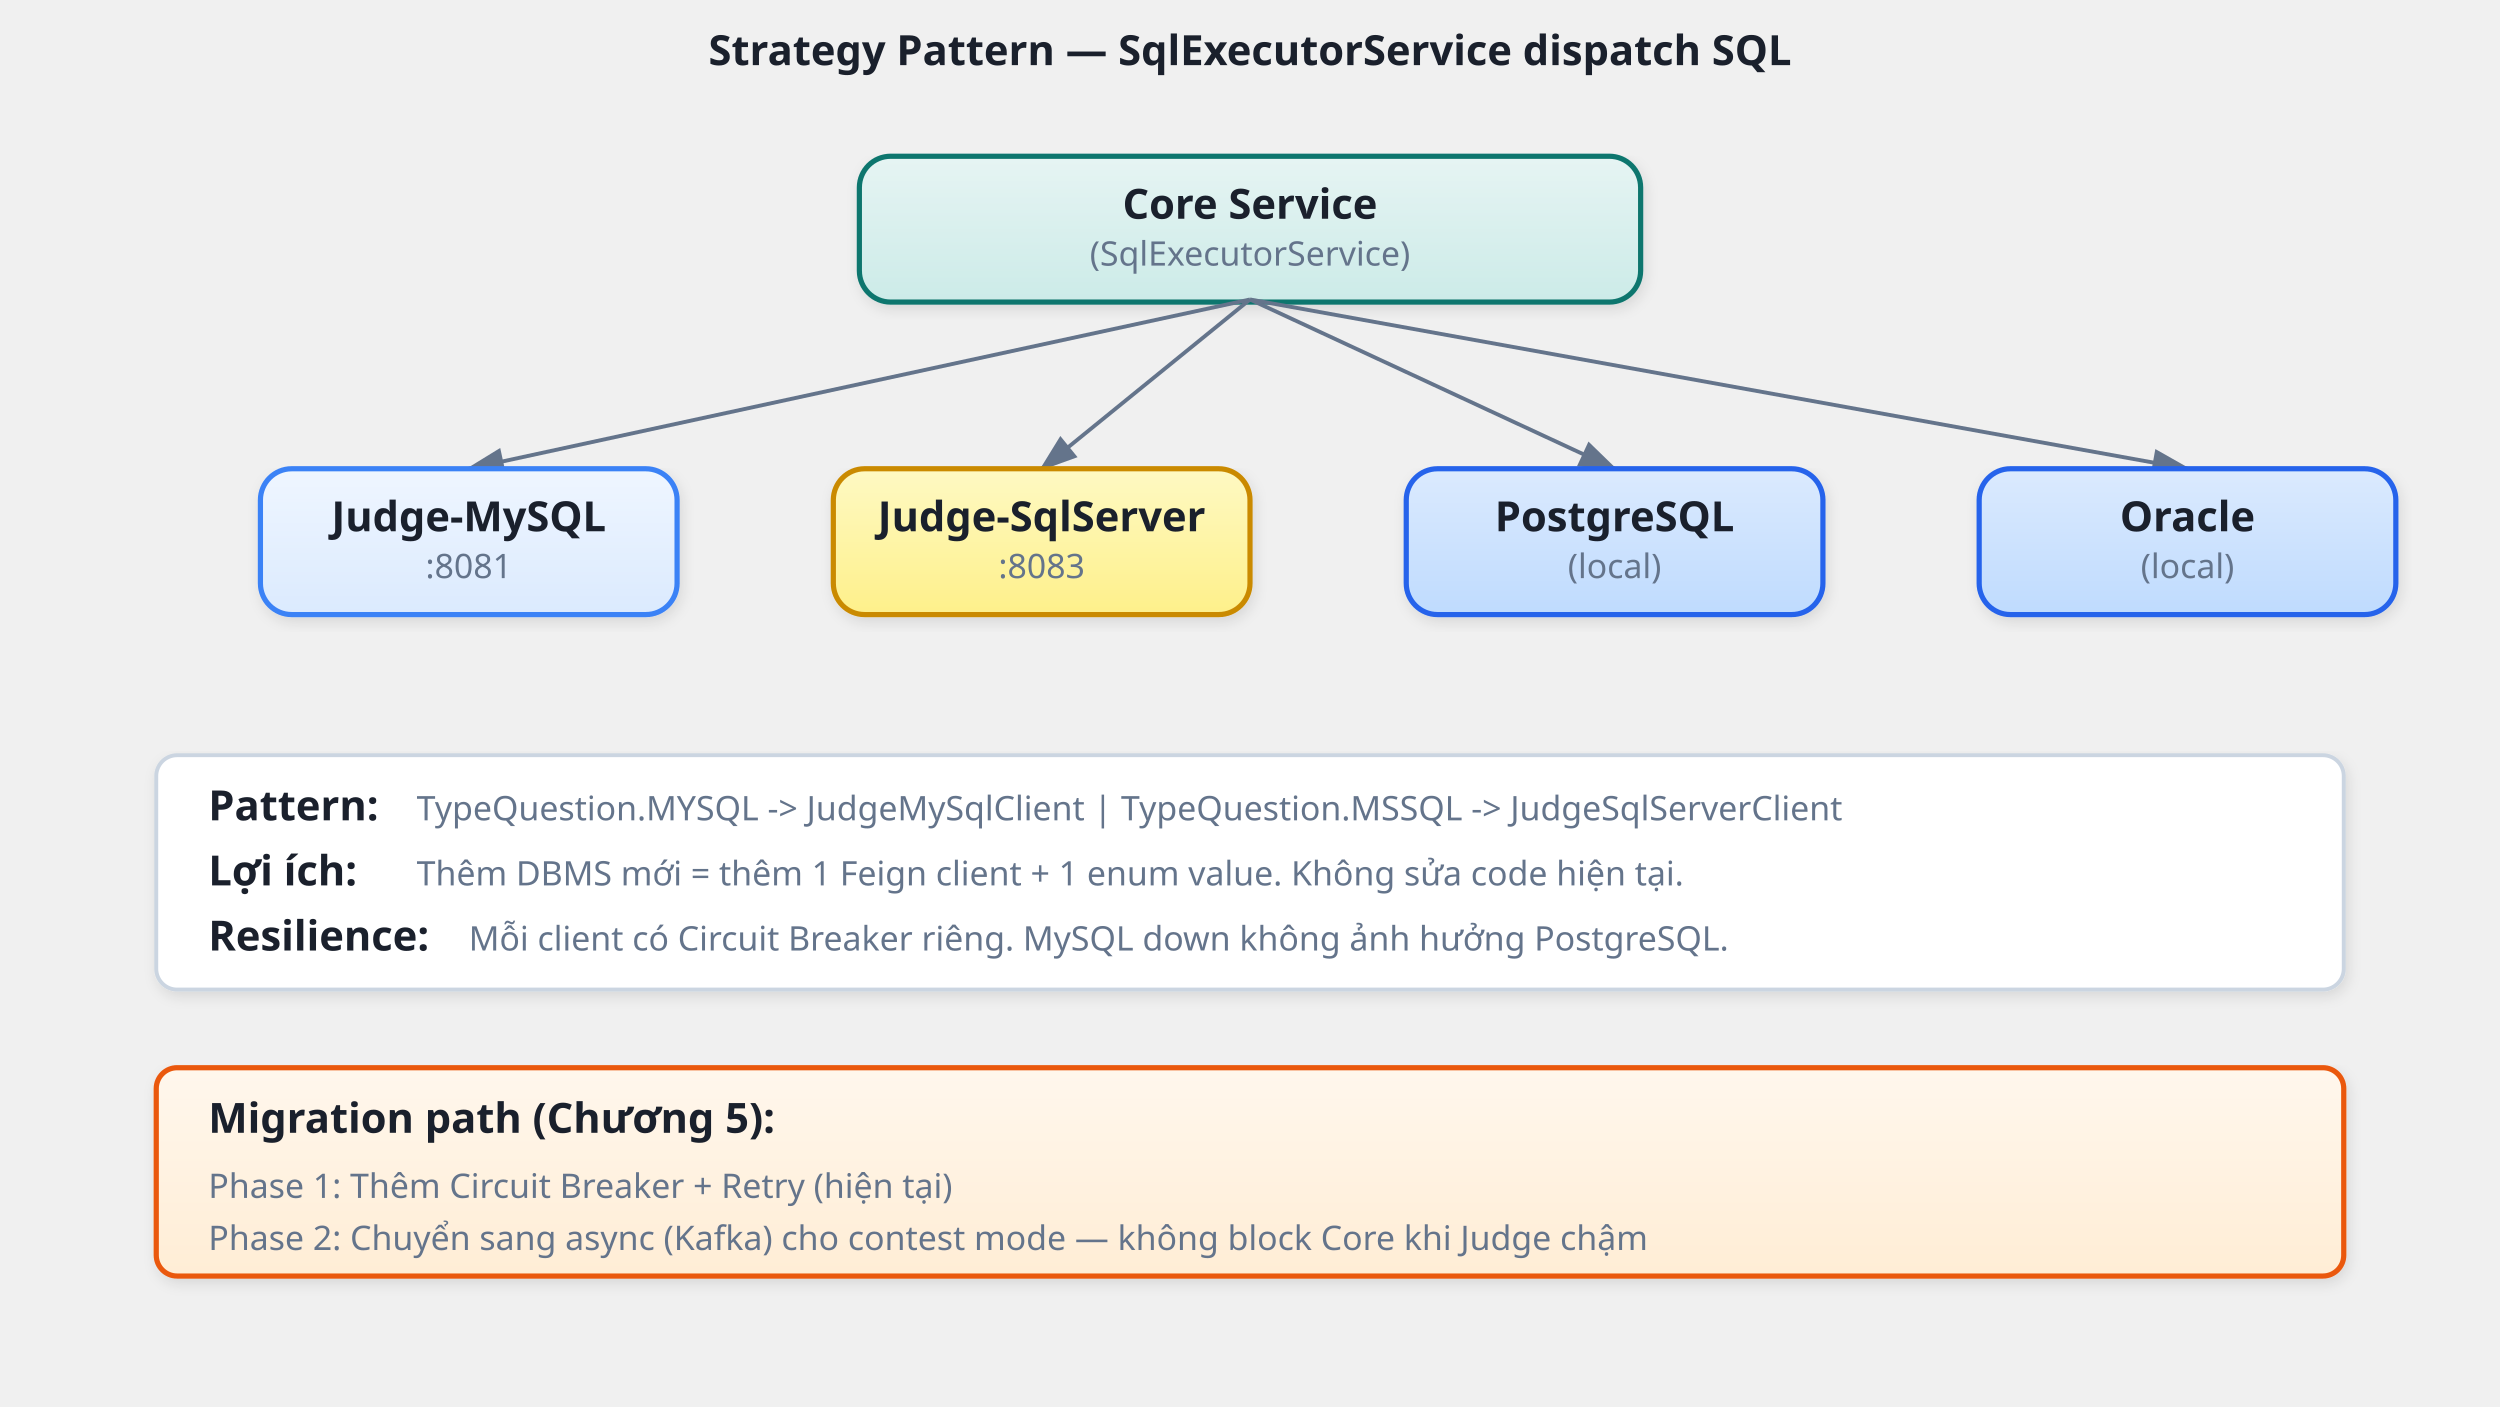
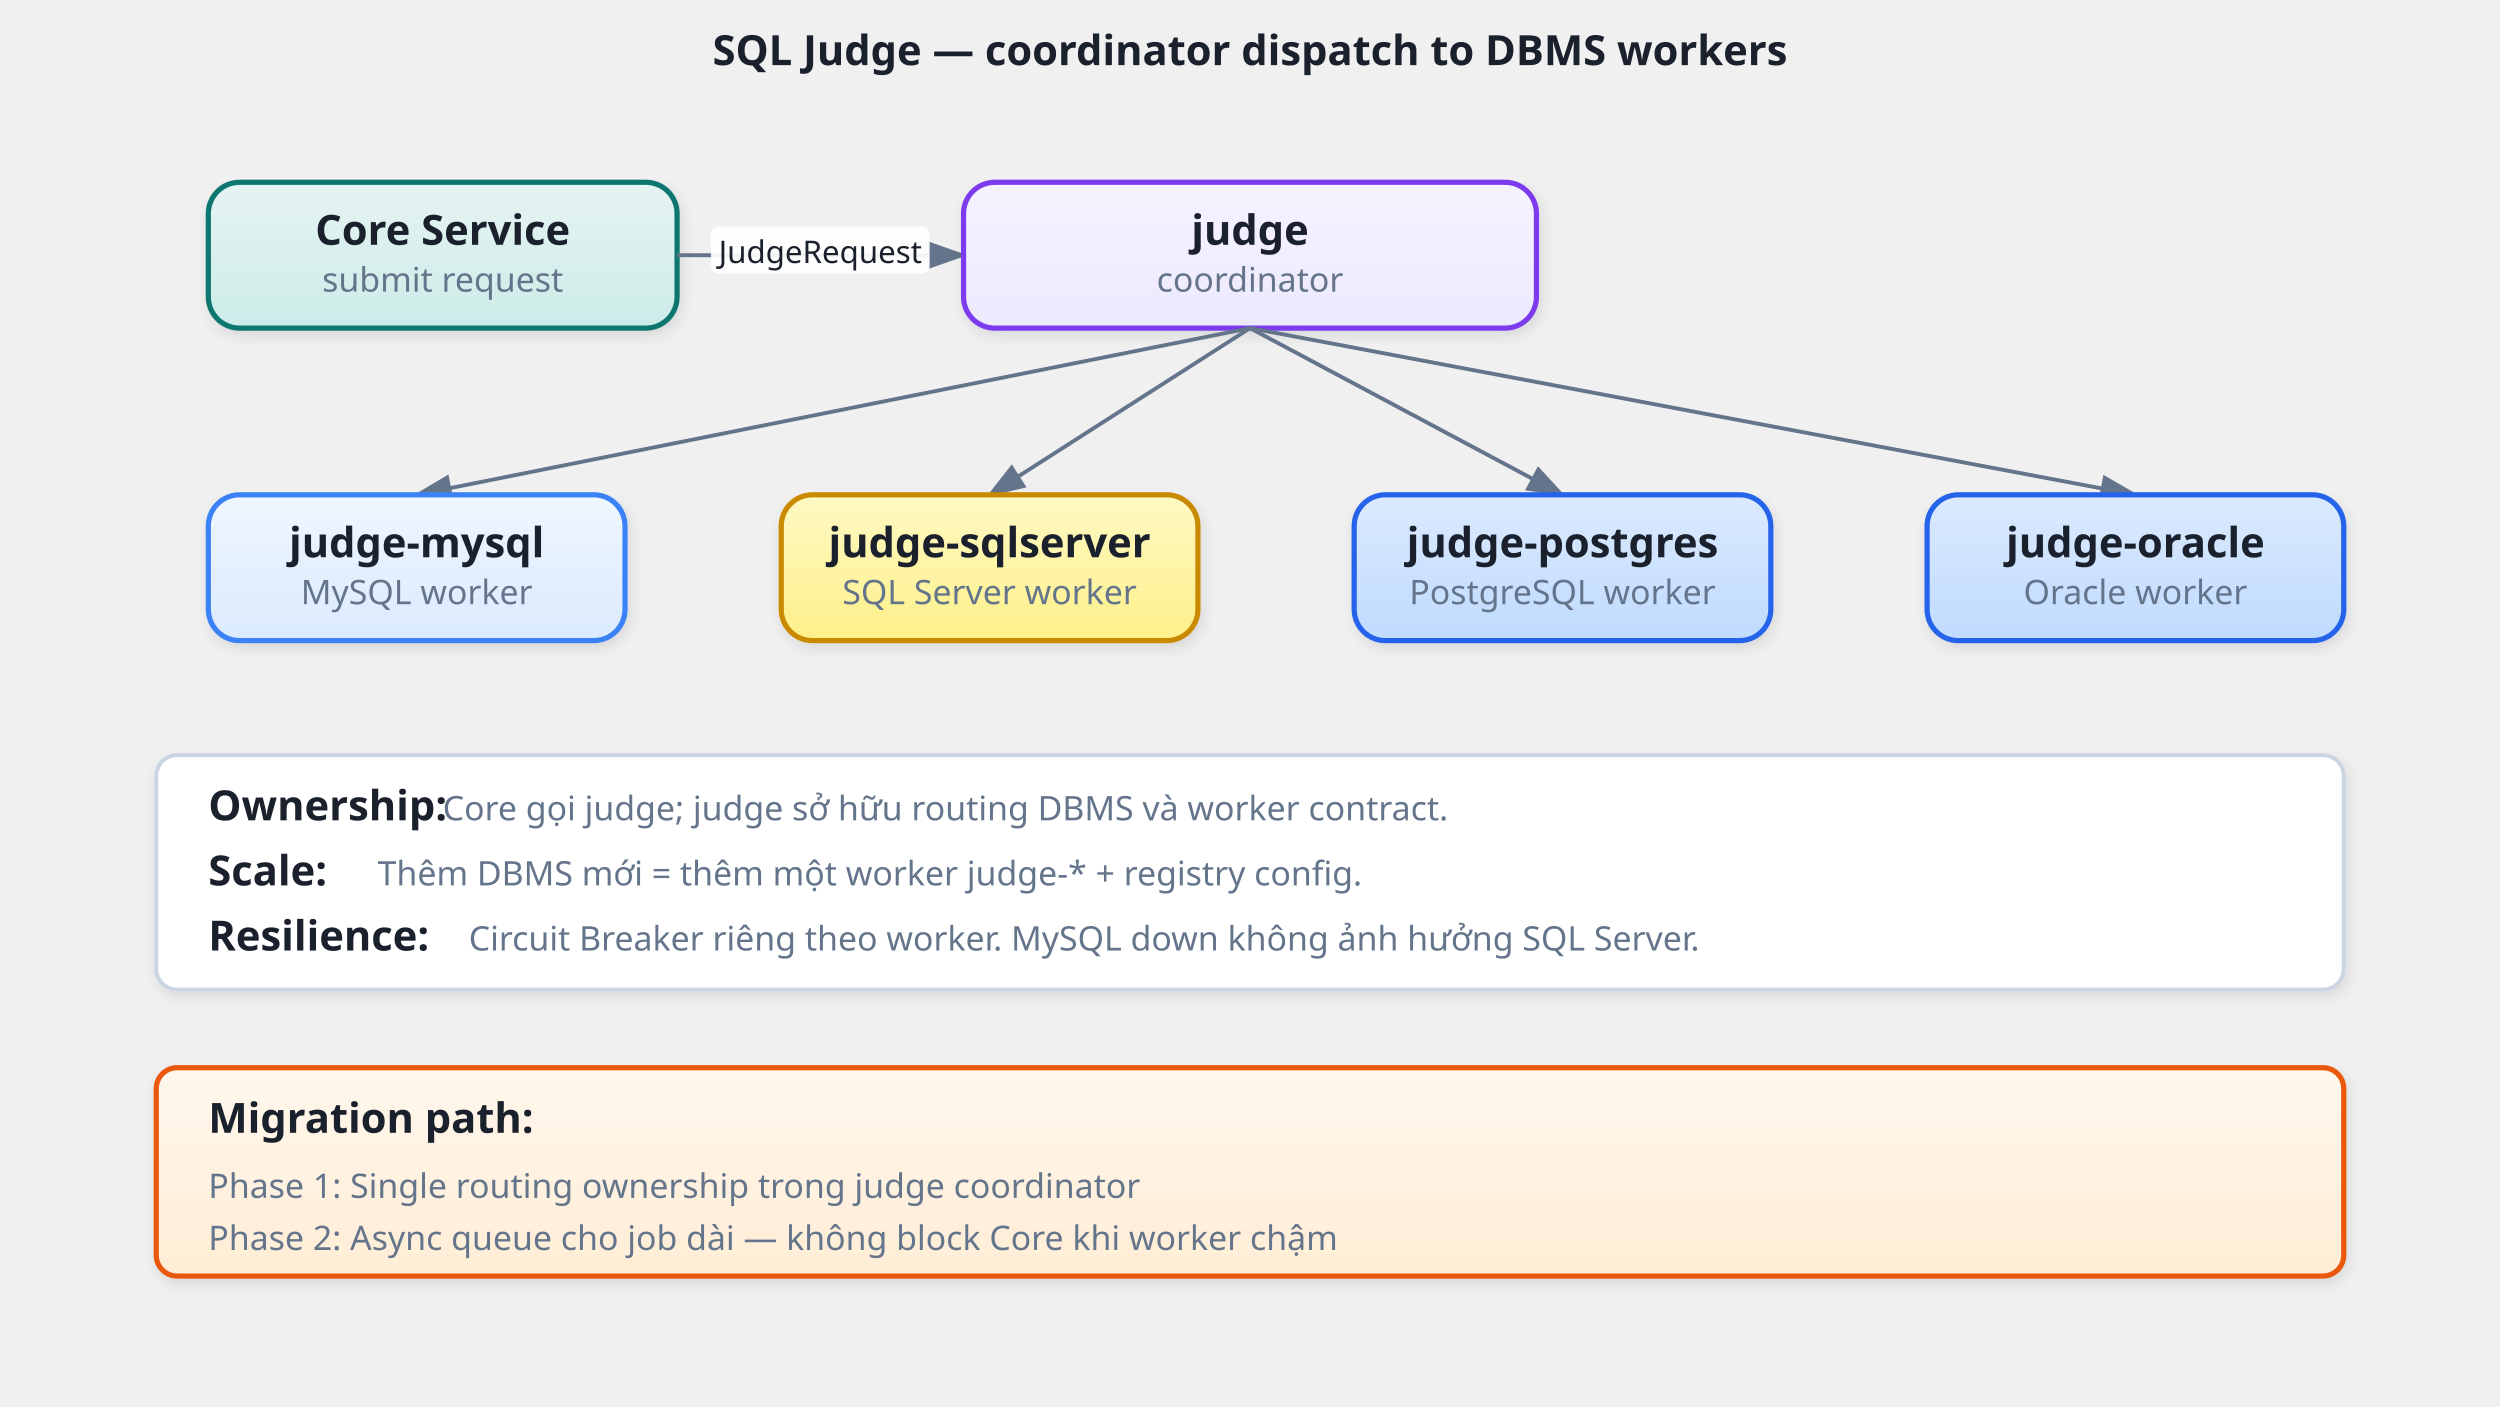
<svg xmlns="http://www.w3.org/2000/svg" viewBox="0 0 960 540" width="100%" height="100%">
  <defs>
    <marker id="arrowhead" markerWidth="10" markerHeight="7" refX="9" refY="3.5" orient="auto">
      <polygon points="0 0, 10 3.5, 0 7" fill="#64748b" />
    </marker>
    <marker id="arrowhead-danger" markerWidth="10" markerHeight="7" refX="9" refY="3.5" orient="auto">
      <polygon points="0 0, 10 3.5, 0 7" fill="#dc2626" />
    </marker>
    <filter id="shadow" x="-4%" y="-4%" width="108%" height="116%">
      <feDropShadow dx="1" dy="2" stdDeviation="2.5" flood-color="#0000001a" />
    </filter>
    <linearGradient id="grad-service" x1="0" y1="0" x2="0" y2="1">
      <stop offset="0%" stop-color="#e6f4f3" />
      <stop offset="100%" stop-color="#ccebe8" />
    </linearGradient>
    <linearGradient id="grad-storage" x1="0" y1="0" x2="0" y2="1">
      <stop offset="0%" stop-color="#dbeafe" />
      <stop offset="100%" stop-color="#bfdbfe" />
    </linearGradient>
    <linearGradient id="grad-event" x1="0" y1="0" x2="0" y2="1">
      <stop offset="0%" stop-color="#fef9c3" />
      <stop offset="100%" stop-color="#fef08a" />
    </linearGradient>
    <linearGradient id="grad-success" x1="0" y1="0" x2="0" y2="1">
      <stop offset="0%" stop-color="#dcfce7" />
      <stop offset="100%" stop-color="#bbf7d0" />
    </linearGradient>
    <linearGradient id="grad-danger" x1="0" y1="0" x2="0" y2="1">
      <stop offset="0%" stop-color="#fee2e2" />
      <stop offset="100%" stop-color="#fecaca" />
    </linearGradient>
    <linearGradient id="grad-warning" x1="0" y1="0" x2="0" y2="1">
      <stop offset="0%" stop-color="#fff7ed" />
      <stop offset="100%" stop-color="#ffedd5" />
    </linearGradient>
    <linearGradient id="grad-info" x1="0" y1="0" x2="0" y2="1">
      <stop offset="0%" stop-color="#eff6ff" />
      <stop offset="100%" stop-color="#dbeafe" />
    </linearGradient>
    <linearGradient id="grad-highlight" x1="0" y1="0" x2="0" y2="1">
      <stop offset="0%" stop-color="#f5f3ff" />
      <stop offset="100%" stop-color="#ede9fe" />
    </linearGradient>
    <linearGradient id="grad-legacy" x1="0" y1="0" x2="0" y2="1">
      <stop offset="0%" stop-color="#f3f4f6" />
      <stop offset="100%" stop-color="#e5e7eb" />
    </linearGradient>
  </defs>
  <style>
    text {
      font-family: 'Segoe UI', system-ui, -apple-system, sans-serif;
      font-size: 14px;
      fill: #1a202c;
    }
    .title { font-weight: 600; font-size: 16px; }
    .small { font-size: 12px; }
    .subtitle { font-size: 13px; fill: #64748b; }
    .mono { font-family: 'Consolas', 'DejaVu Sans Mono', monospace; font-size: 12px; }

    .cluster { fill: #f8fafc; stroke: #94a3b8; stroke-width: 1.5; stroke-dasharray: 6 3; }
    .service { fill: url(#grad-service); stroke: #0f766e; stroke-width: 2.0; filter: url(#shadow); }
    .storage { fill: url(#grad-storage); stroke: #2563eb; stroke-width: 2.0; filter: url(#shadow); }
    .event   { fill: url(#grad-event);   stroke: #ca8a04;   stroke-width: 2.0; filter: url(#shadow); }
    .success { fill: url(#grad-success); stroke: #16a34a; stroke-width: 2.0; filter: url(#shadow); }
    .danger  { fill: url(#grad-danger);  stroke: #dc2626;  stroke-width: 2.0; filter: url(#shadow); }
    .warning { fill: url(#grad-warning); stroke: #ea580c; stroke-width: 2.0; filter: url(#shadow); }
    .info    { fill: url(#grad-info);    stroke: #3b82f6;    stroke-width: 2.0; filter: url(#shadow); }
    .highlight { fill: url(#grad-highlight); stroke: #7c3aed; stroke-width: 2.0; filter: url(#shadow); }
    .legacy  { fill: url(#grad-legacy);  stroke: #9ca3af;  stroke-width: 1.5; filter: url(#shadow); }
    .note    { fill: #ffffff;    stroke: #cbd5e1;   stroke-width: 1.5; filter: url(#shadow); }
    .step    { fill: #ffffff;    stroke: #94a3b8;         stroke-width: 1.5; filter: url(#shadow); }

    .service-flat { fill: #e6f4f3; stroke: #0f766e; stroke-width: 1.5; }
    .storage-flat { fill: #dbeafe; stroke: #2563eb; stroke-width: 1.5; }
    .event-flat   { fill: #fef9c3;   stroke: #ca8a04;   stroke-width: 1.5; }

    .arrow {
      stroke: #64748b; stroke-width: 1.5; fill: none;
      marker-end: url(#arrowhead);
    }
    .arrow-dashed {
      stroke: #64748b; stroke-width: 1.5; fill: none;
      stroke-dasharray: 6 3; marker-end: url(#arrowhead);
    }
    .arrow-danger {
      stroke: #dc2626; stroke-width: 2.0; fill: none;
      marker-end: url(#arrowhead-danger);
    }
    .arrow-bg { fill: #ffffff; opacity: 0.92; }
    .lifeline {
      stroke: #94a3b8; stroke-width: 1.0;
      stroke-dasharray: 4 3; fill: none;
    }
    .separator {
      stroke: #cbd5e1; stroke-width: 1.0;
    }
  </style>
-   <text x="480" y="25" text-anchor="middle" class="title">Strategy Pattern — SqlExecutorService dispatch SQL</text>
-   <rect x="330" y="60" width="300" height="56" rx="12" class="service" />
-   <text x="480.0" y="84.0" text-anchor="middle" class="title">Core Service</text>
-   <text x="480.0" y="102.0" text-anchor="middle" class="subtitle">(SqlExecutorService)</text>
-   <path d="M 480 115 L 180 180" class="arrow" />
-   <rect x="100" y="180" width="160" height="56" rx="12" class="info" />
-   <text x="180.0" y="204.0" text-anchor="middle" class="title">Judge-MySQL</text>
-   <text x="180.0" y="222.0" text-anchor="middle" class="subtitle">:8081</text>
-   <path d="M 480 115 L 400 180" class="arrow" />
-   <rect x="320" y="180" width="160" height="56" rx="12" class="event" />
-   <text x="400.0" y="204.0" text-anchor="middle" class="title">Judge-SqlServer</text>
-   <text x="400.0" y="222.0" text-anchor="middle" class="subtitle">:8083</text>
-   <path d="M 480 115 L 620 180" class="arrow" />
-   <rect x="540" y="180" width="160" height="56" rx="12" class="storage" />
-   <text x="620.0" y="204.0" text-anchor="middle" class="title">PostgreSQL</text>
-   <text x="620.0" y="222.0" text-anchor="middle" class="subtitle">(local)</text>
-   <path d="M 480 115 L 840 180" class="arrow" />
-   <rect x="760" y="180" width="160" height="56" rx="12" class="storage" />
-   <text x="840.0" y="204.0" text-anchor="middle" class="title">Oracle</text>
-   <text x="840.0" y="222.0" text-anchor="middle" class="subtitle">(local)</text>
+   <text x="480" y="25" text-anchor="middle" class="title">SQL Judge — coordinator dispatch to DBMS workers</text>
+   <rect x="80" y="70" width="180" height="56" rx="12" class="service" />
+   <text x="170.0" y="94.0" text-anchor="middle" class="title">Core Service</text>
+   <text x="170.0" y="112.0" text-anchor="middle" class="subtitle">submit request</text>
+   <path d="M 260 98 L 370 98" class="arrow" />
+   <rect x="273.0" y="87.0" width="84" height="18" rx="3" class="arrow-bg" />
+   <text x="315.0" y="101.0" text-anchor="middle" class="small" fill="#475569">JudgeRequest</text>
+   <rect x="370" y="70" width="220" height="56" rx="12" class="highlight" />
+   <text x="480.0" y="94.0" text-anchor="middle" class="title">judge</text>
+   <text x="480.0" y="112.0" text-anchor="middle" class="subtitle">coordinator</text>
+   <path d="M 480 126 L 160 190" class="arrow" />
+   <rect x="80" y="190" width="160" height="56" rx="12" class="info" />
+   <text x="160.0" y="214.0" text-anchor="middle" class="title">judge-mysql</text>
+   <text x="160.0" y="232.0" text-anchor="middle" class="subtitle">MySQL worker</text>
+   <path d="M 480 126 L 380 190" class="arrow" />
+   <rect x="300" y="190" width="160" height="56" rx="12" class="event" />
+   <text x="380.0" y="214.0" text-anchor="middle" class="title">judge-sqlserver</text>
+   <text x="380.0" y="232.0" text-anchor="middle" class="subtitle">SQL Server worker</text>
+   <path d="M 480 126 L 600 190" class="arrow" />
+   <rect x="520" y="190" width="160" height="56" rx="12" class="storage" />
+   <text x="600.0" y="214.0" text-anchor="middle" class="title">judge-postgres</text>
+   <text x="600.0" y="232.0" text-anchor="middle" class="subtitle">PostgreSQL worker</text>
+   <path d="M 480 126 L 820 190" class="arrow" />
+   <rect x="740" y="190" width="160" height="56" rx="12" class="storage" />
+   <text x="820.0" y="214.0" text-anchor="middle" class="title">judge-oracle</text>
+   <text x="820.0" y="232.0" text-anchor="middle" class="subtitle">Oracle worker</text>
  <rect x="60" y="290" width="840" height="90" rx="8" class="note" />
-   <text x="80" y="315" class="title">Pattern:</text>
-   <text x="160" y="315" class="subtitle">TypeQuestion.MYSQL -&gt; JudgeMySqlClient | TypeQuestion.MSSQL -&gt; JudgeSqlServerClient</text>
-   <text x="80" y="340" class="title">Lợi ích:</text>
-   <text x="160" y="340" class="subtitle">Thêm DBMS mới = thêm 1 Feign client + 1 enum value. Không sửa code hiện tại.</text>
+   <text x="80" y="315" class="title">Ownership:</text>
+   <text x="170" y="315" class="subtitle">Core gọi judge; judge sở hữu routing DBMS và worker contract.</text>
+   <text x="80" y="340" class="title">Scale:</text>
+   <text x="145" y="340" class="subtitle">Thêm DBMS mới = thêm một worker judge-* + registry config.</text>
  <text x="80" y="365" class="title">Resilience:</text>
-   <text x="180" y="365" class="subtitle">Mỗi client có Circuit Breaker riêng. MySQL down không ảnh hưởng PostgreSQL.</text>
+   <text x="180" y="365" class="subtitle">Circuit Breaker riêng theo worker. MySQL down không ảnh hưởng SQL Server.</text>
  <rect x="60" y="410" width="840" height="80" rx="8" class="warning" />
-   <text x="80" y="435" class="title">Migration path (Chương 5):</text>
-   <text x="80" y="460" class="subtitle">Phase 1: Thêm Circuit Breaker + Retry (hiện tại)</text>
-   <text x="80" y="480" class="subtitle">Phase 2: Chuyển sang async (Kafka) cho contest mode — không block Core khi Judge chậm</text>
+   <text x="80" y="435" class="title">Migration path:</text>
+   <text x="80" y="460" class="subtitle">Phase 1: Single routing ownership trong judge coordinator</text>
+   <text x="80" y="480" class="subtitle">Phase 2: Async queue cho job dài — không block Core khi worker chậm</text>
</svg>
